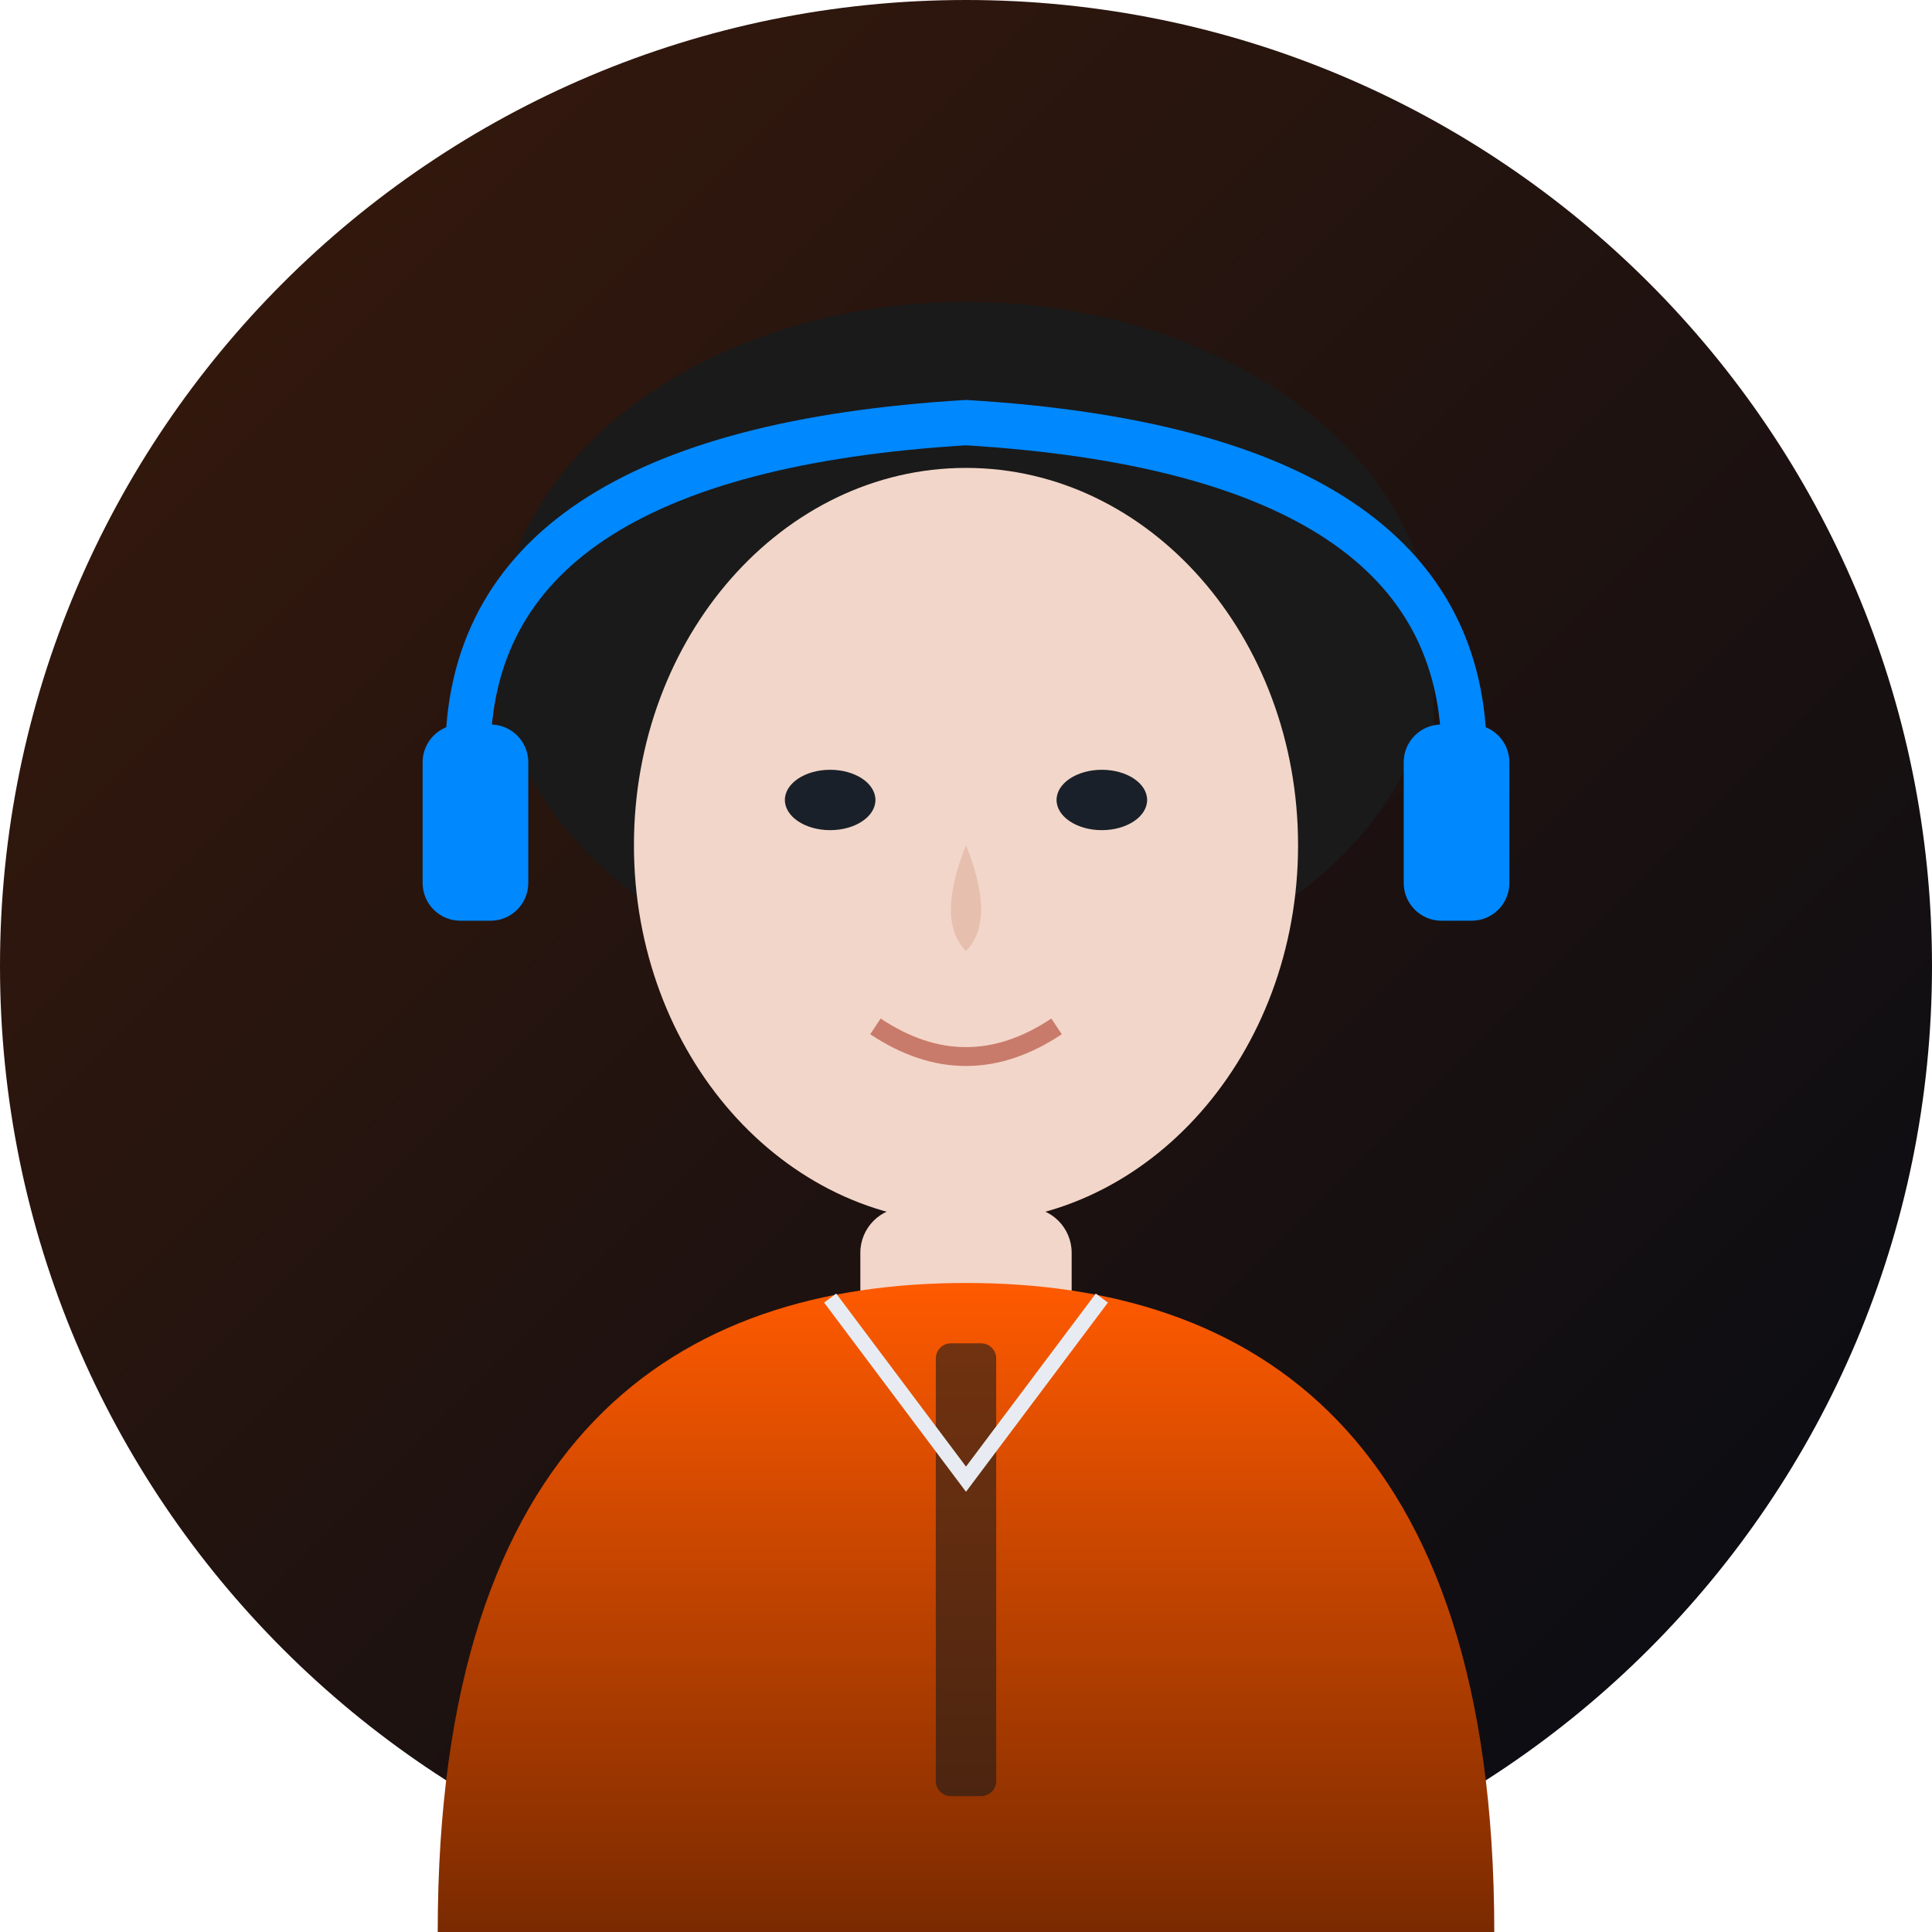
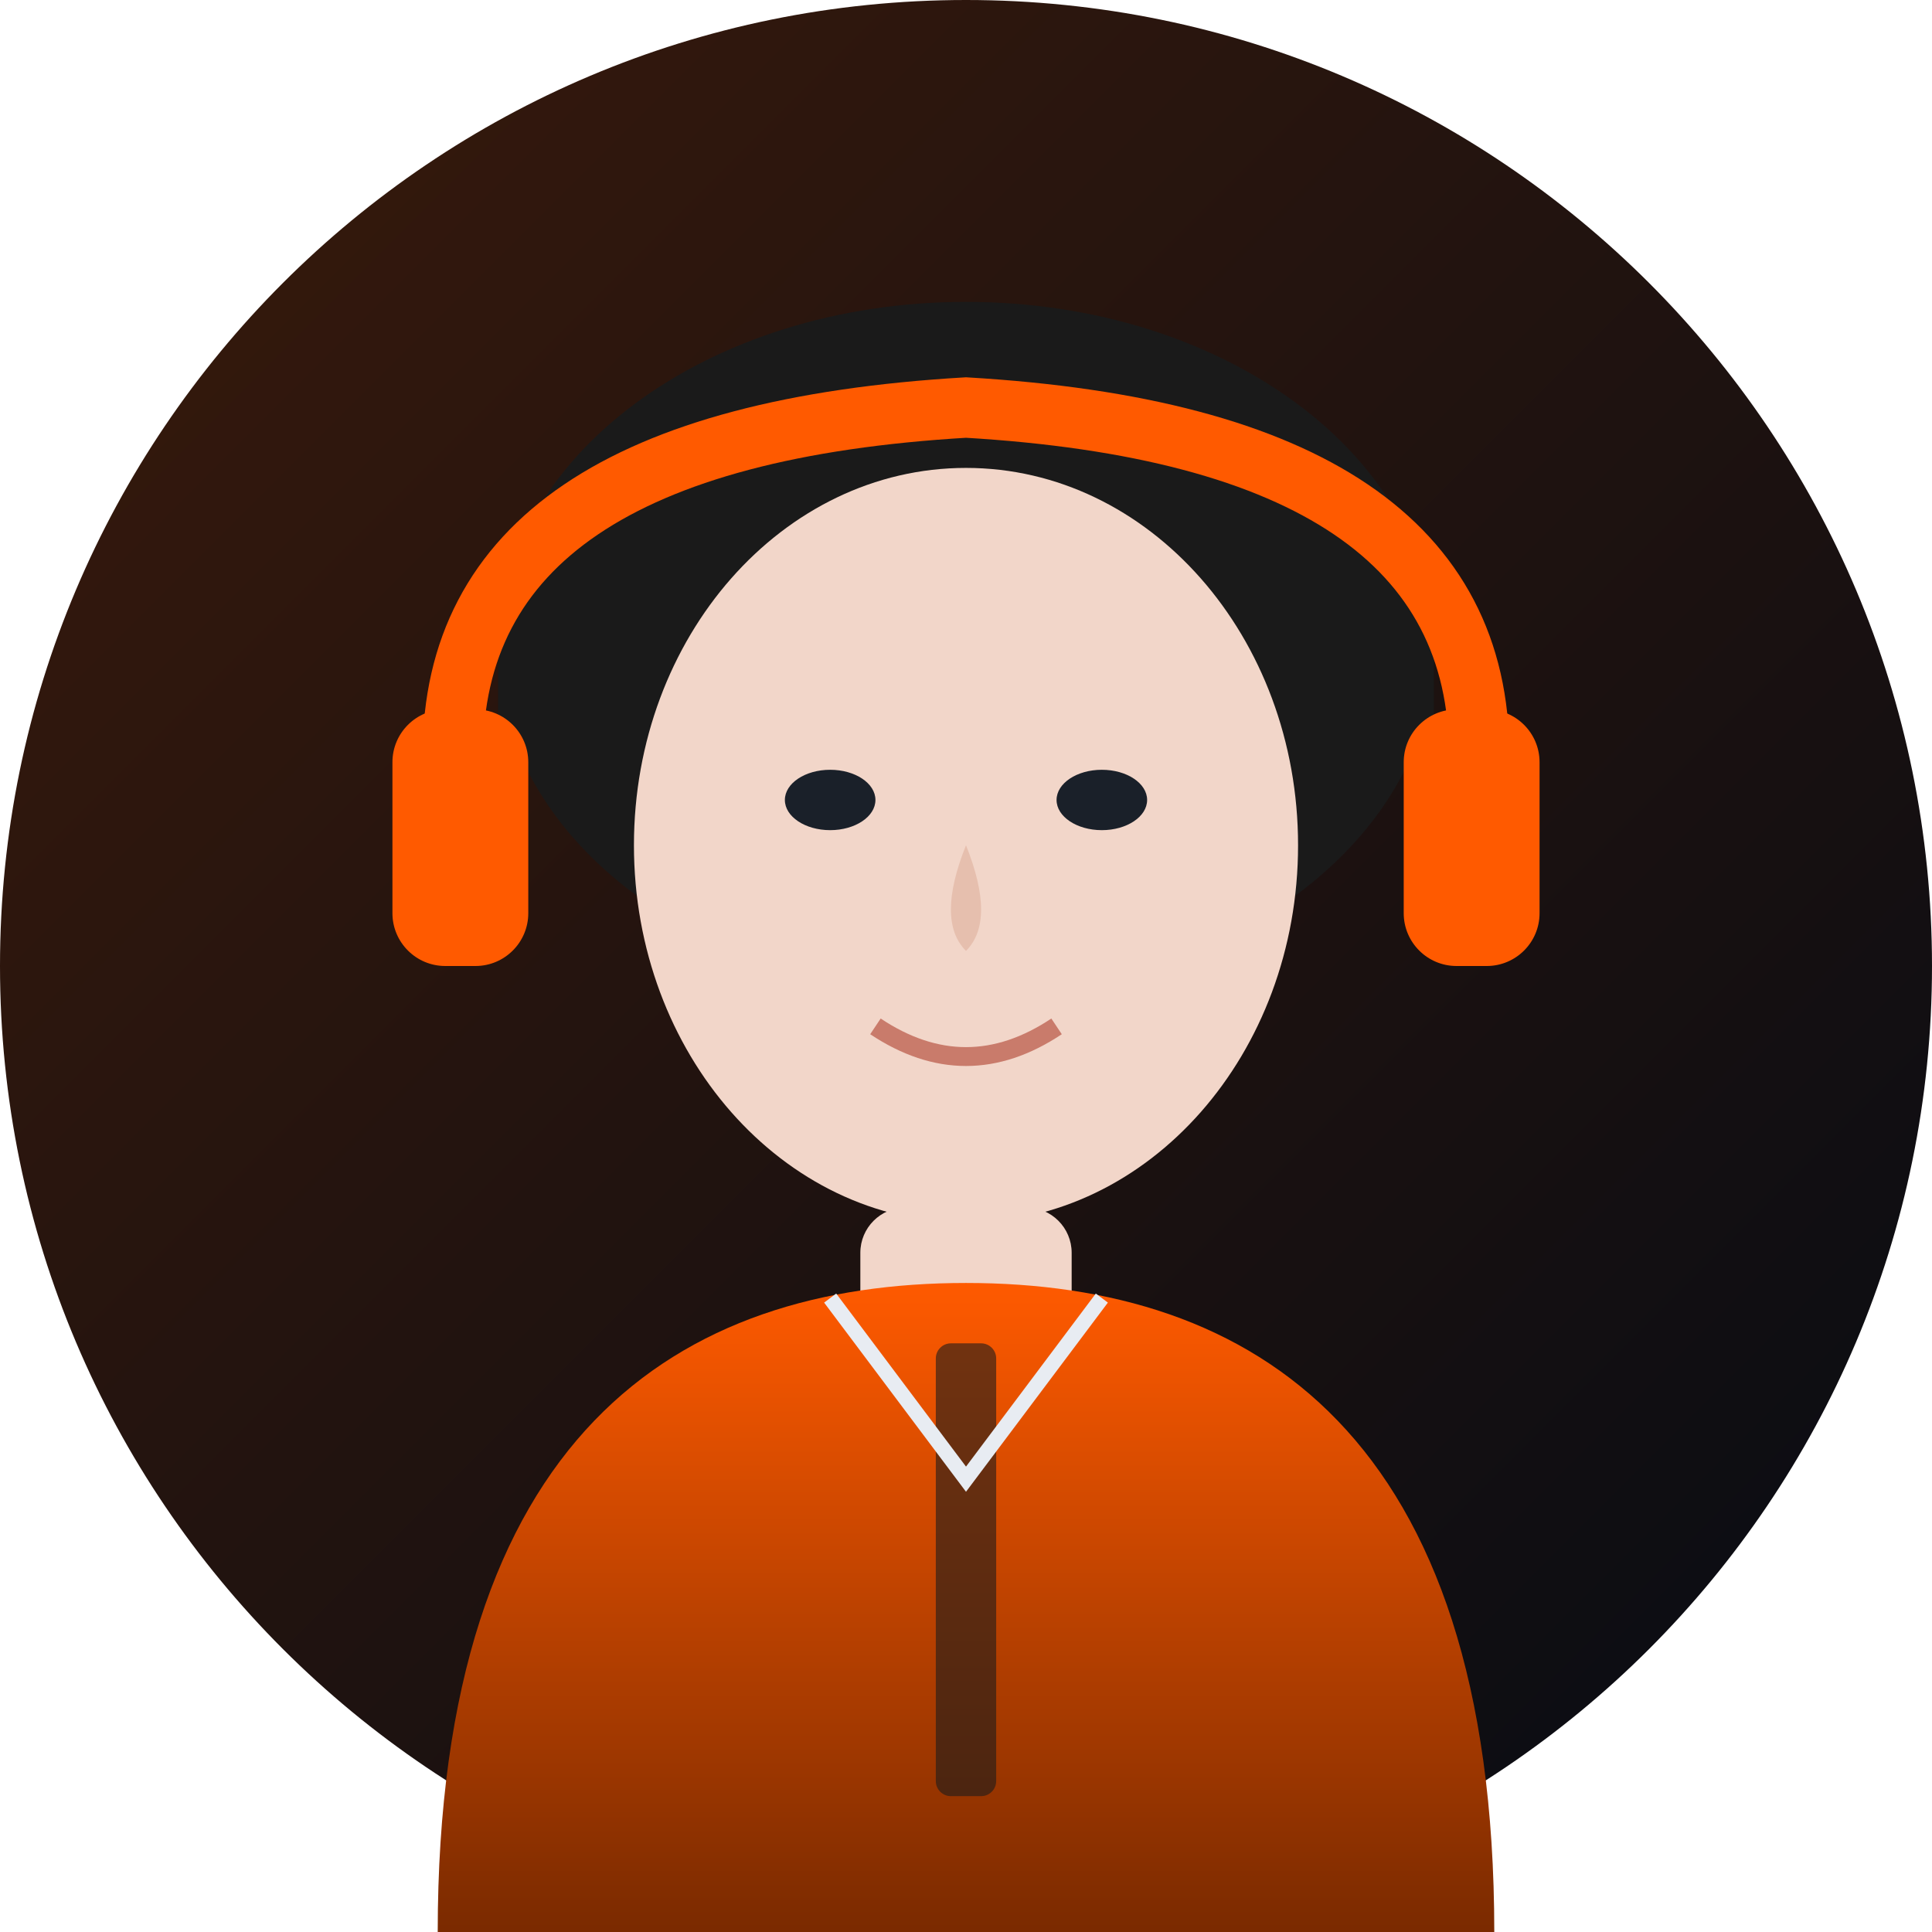
<svg xmlns="http://www.w3.org/2000/svg" width="256" height="256" viewBox="0 0 256 256">
  <defs>
    <linearGradient id="bg" x1="0" y1="0" x2="1" y2="1">
      <stop offset="0%" stop-color="#3a1a0b" />
      <stop offset="100%" stop-color="#050b14" />
    </linearGradient>
    <linearGradient id="jacket" x1="0" y1="0" x2="0" y2="1">
      <stop offset="0%" stop-color="#ff5a00" />
      <stop offset="100%" stop-color="#7a2a00" />
    </linearGradient>
  </defs>
  <rect width="256" height="256" rx="128" fill="url(#bg)" />
  <ellipse cx="128" cy="86" rx="62" ry="46" fill="#1a1a1a" />
  <path d="M66 86 Q80 60 128 58 Q176 60 190 86 L190 100 Q128 70 66 100 Z" fill="#1a1a1a" />
-   <path d="M62 100 Q62 60 128 56 Q194 60 194 100" stroke="#0088ff" stroke-width="6" fill="none" />
-   <rect x="56" y="96" width="14" height="26" rx="5" fill="#0088ff" />
-   <rect x="186" y="96" width="14" height="26" rx="5" fill="#0088ff" />
+   <path d="M60 100 Q60 58 128 54 Q196 58 196 100" stroke="#ff5a00" stroke-width="8" fill="none" stroke-linecap="round" />
+   <rect x="52" y="94" width="18" height="34" rx="7" fill="#ff5a00" />
+   <rect x="186" y="94" width="18" height="34" rx="7" fill="#ff5a00" />
  <ellipse cx="128" cy="112" rx="44" ry="50" fill="#f2d6c9" />
  <ellipse cx="110" cy="106" rx="6" ry="4" fill="#1a2029" />
  <ellipse cx="146" cy="106" rx="6" ry="4" fill="#1a2029" />
  <path d="M128 112 Q124 122 128 126 Q132 122 128 112" fill="#e6bfae" />
  <path d="M116 136 Q128 144 140 136" stroke="#c97b6b" stroke-width="2.5" fill="none" />
  <rect x="114" y="160" width="28" height="18" rx="6" fill="#f2d6c9" />
  <path d="M58 256 C58 190 90 170 128 170 C166 170 198 190 198 256 Z" fill="url(#jacket)" />
  <rect x="124" y="178" width="8" height="60" rx="2" fill="#1a1a1a" opacity="0.6" />
  <path d="M110 172 L128 196 L146 172" stroke="#e8ecf2" stroke-width="2" fill="none" />
</svg>
